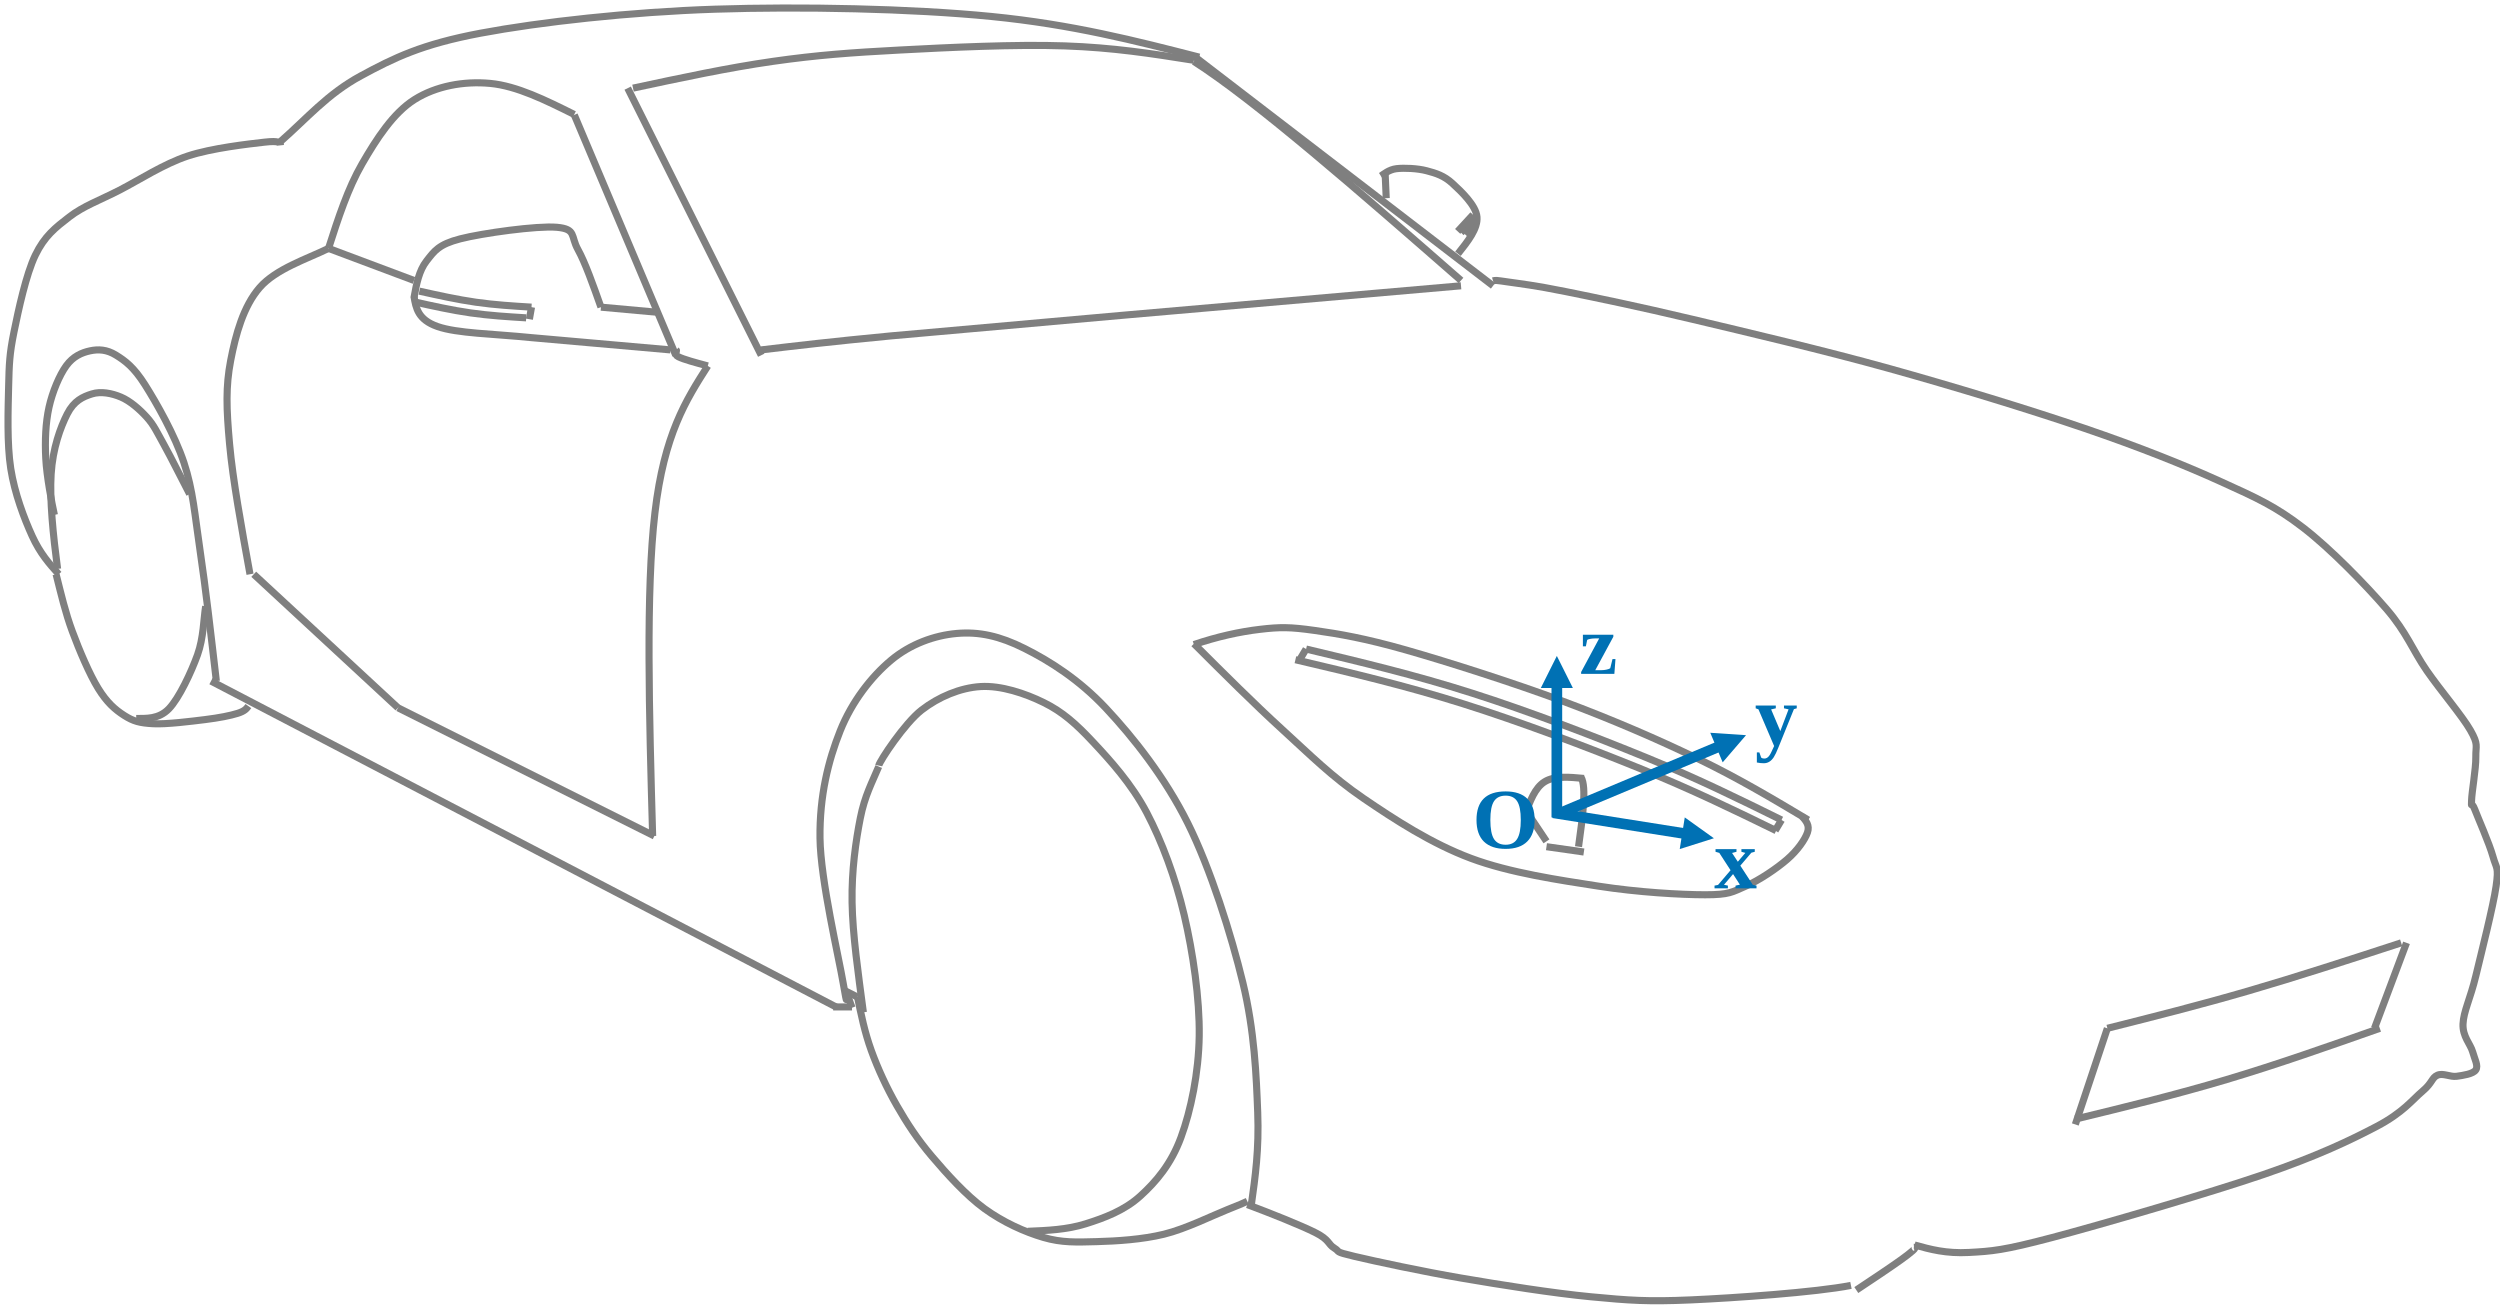
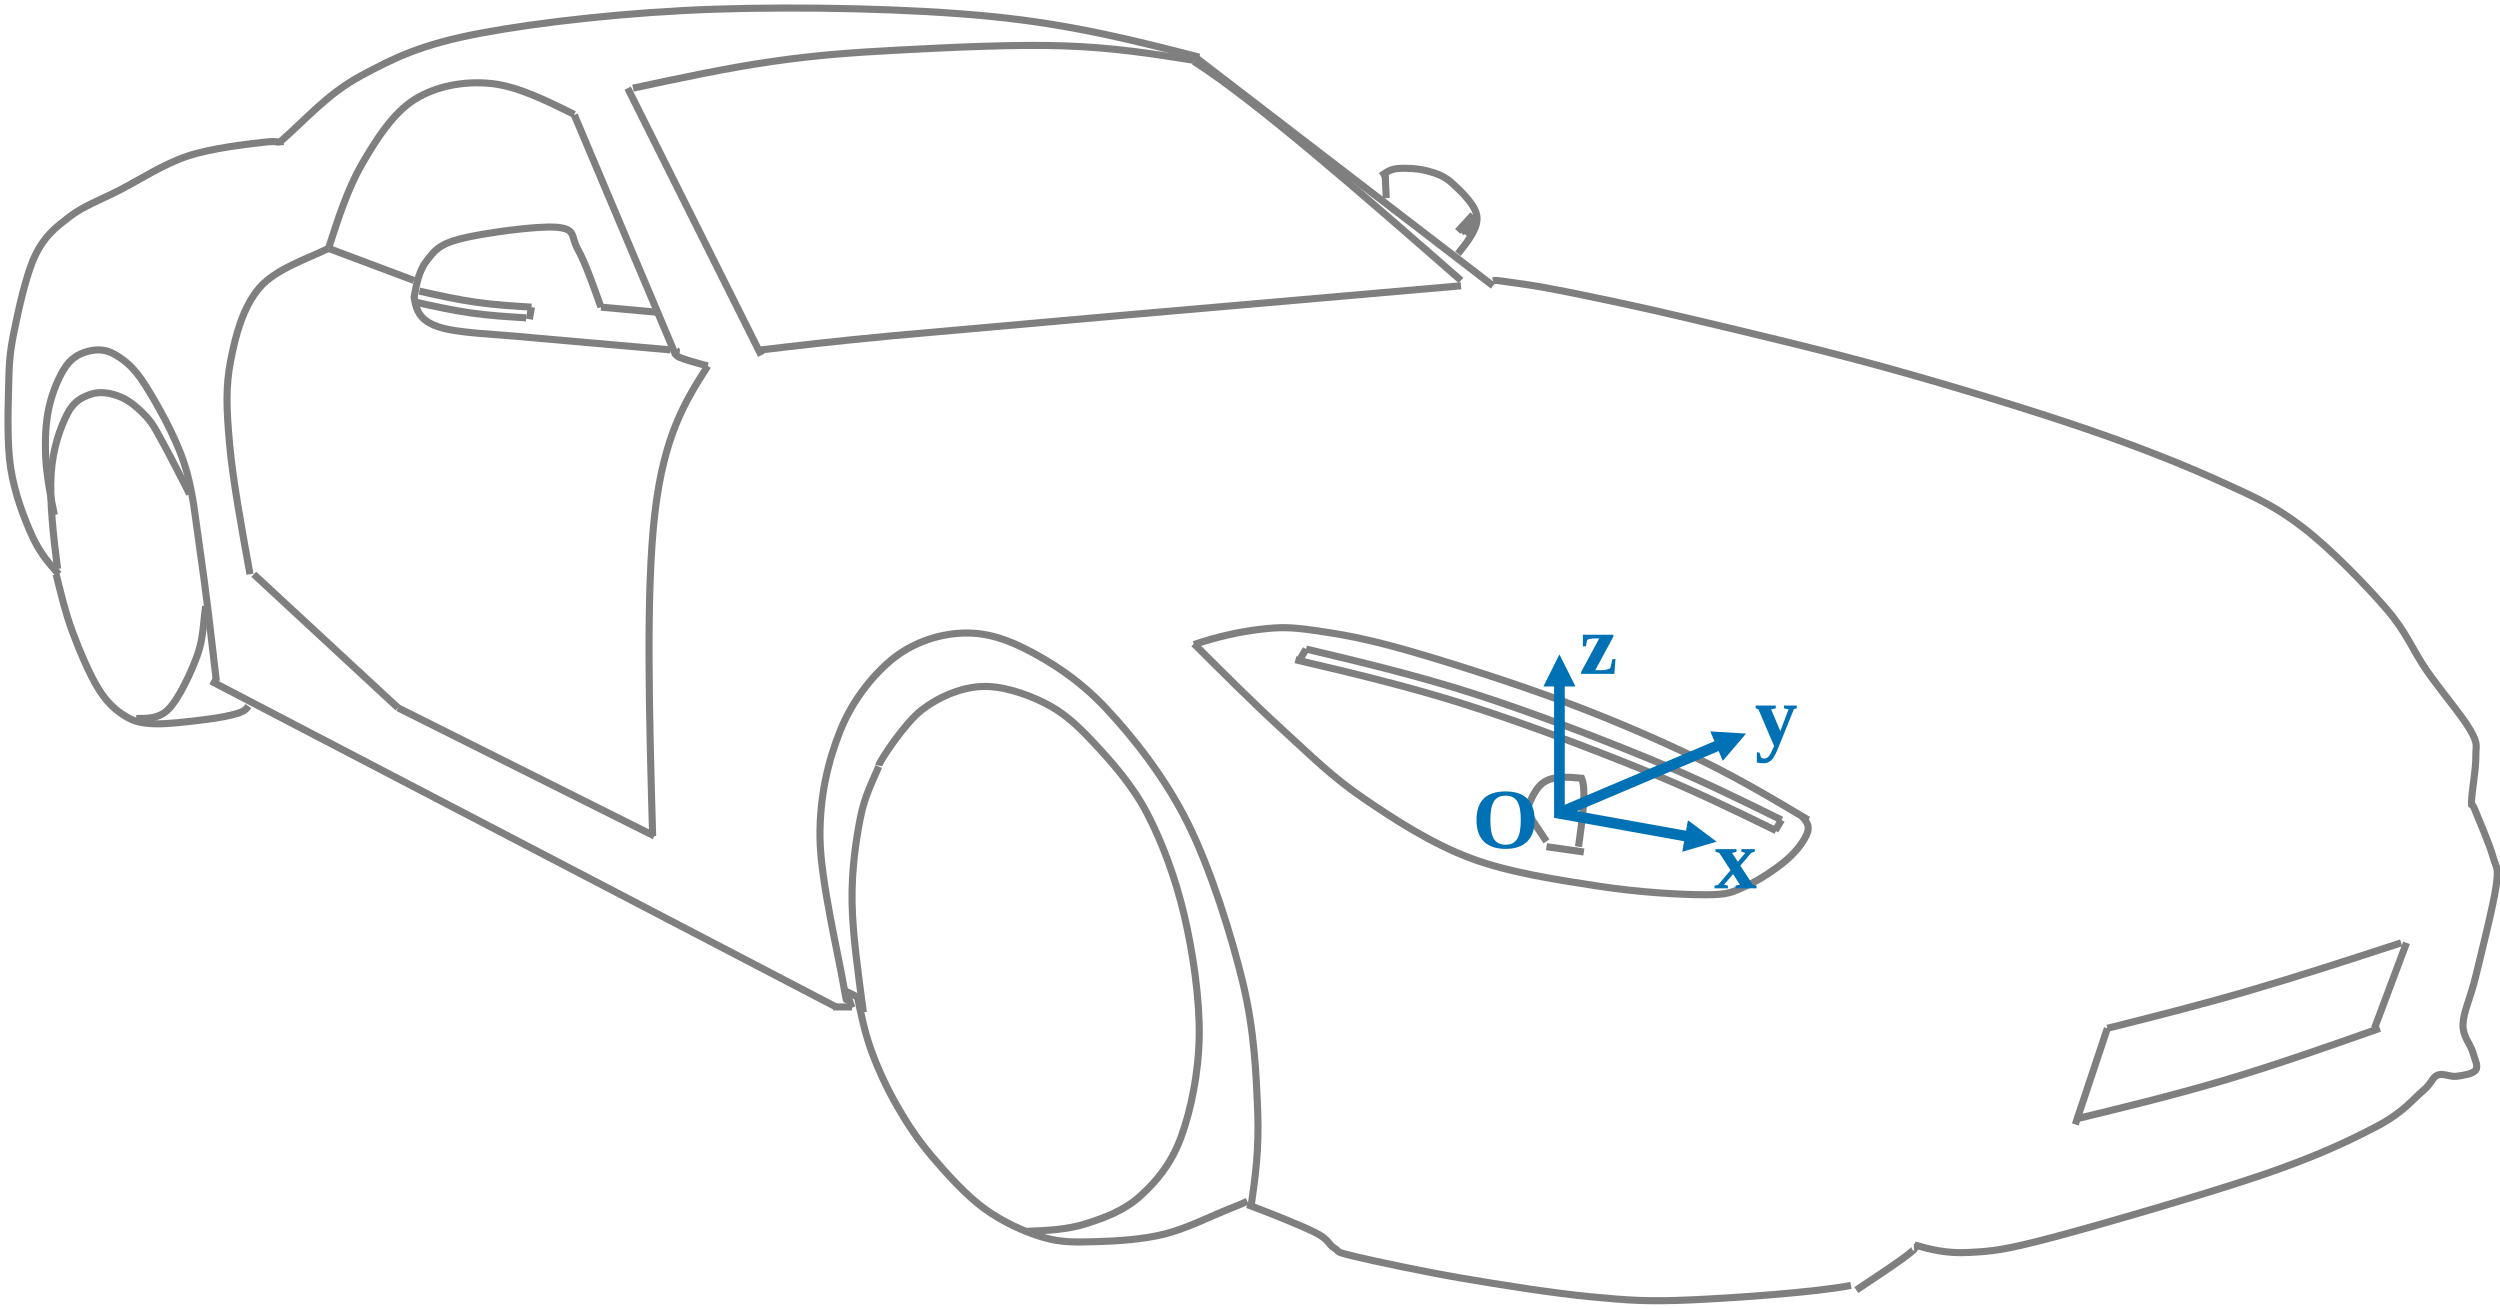
<svg xmlns="http://www.w3.org/2000/svg" width="100%" height="100%" viewBox="0 0 468 245" version="1.1" xml:space="preserve" style="fill-rule:evenodd;clip-rule:evenodd;stroke-miterlimit:8;">
  <g transform="matrix(1,0,0,1,-82,-116)">
    <g transform="matrix(-1,0,0,1,633,0)">
      <path d="M192.597,349.061C189.651,349.877 186.704,350.693 182.41,350.46C178.115,350.227 176.018,350.093 166.829,347.662C157.64,345.23 137.399,339.334 127.278,335.87C117.157,332.405 111.064,329.474 106.104,326.876C101.143,324.277 99.412,321.879 97.514,320.28C95.617,318.681 95.783,317.749 94.718,317.282C93.653,316.816 92.321,317.649 91.122,317.482C89.924,317.316 88.026,317.049 87.527,316.283C87.027,315.517 87.726,314.318 88.126,312.885C88.525,311.453 90.024,310.054 89.924,307.689C89.824,305.324 88.559,302.992 87.527,298.695C86.495,294.398 84.264,285.637 83.731,281.906C83.199,278.175 83.665,278.708 84.331,276.31C84.997,273.912 87.061,269.248 87.726,267.516C88.392,265.784 88.359,267.549 88.326,265.917C88.293,264.285 87.493,259.921 87.527,257.723C87.56,255.524 86.994,255.424 88.525,252.726C90.057,250.028 94.085,245.331 96.715,241.534C99.345,237.736 100.444,234.405 104.306,229.942C108.168,225.478 114.727,218.716 119.887,214.752C125.047,210.788 128.443,209.256 135.268,206.158C142.093,203.06 150.483,199.695 160.836,196.165C171.19,192.634 185.173,188.37 197.391,184.972C209.61,181.574 224.059,178.177 234.146,175.778C244.234,173.38 252.157,171.748 257.917,170.582C263.676,169.416 266.44,169.116 268.703,168.783C270.967,168.45 271.067,168.45 271.5,168.583" style="fill:none;stroke:rgb(127,127,127);stroke-width:1.33px;" />
      <path d="M317.5,341.5C313.164,343.116 307.504,345.378 304.79,346.736C302.076,348.093 302.44,348.901 301.215,349.645C299.991,350.388 301.414,350.259 297.442,351.196C293.47,352.133 284.765,354.008 277.384,355.268C270.003,356.529 260.305,358.08 253.156,358.759C246.006,359.438 242.597,359.696 234.488,359.341C226.379,358.985 211.021,357.919 204.5,356.626" style="fill:none;stroke:rgb(127,127,127);stroke-width:1.33px;" />
      <path d="M203.5,357.5C197.401,353.448 191.303,349.397 192.703,349.502" style="fill:none;stroke:rgb(127,127,127);stroke-width:1.33px;" />
      <path d="M390.5,302.5C389.817,305.864 389.133,309.228 387.9,312.641C386.667,316.055 385,319.667 383.1,322.981C381.2,326.295 379.233,329.311 376.5,332.526C373.767,335.74 370.167,339.751 366.7,342.269C363.233,344.788 359.2,346.611 355.7,347.638C352.2,348.665 349.467,348.533 345.7,348.434C341.933,348.334 337.167,348.036 333.1,347.042C329.033,346.047 323.9,343.495 321.3,342.468C318.7,341.441 318.1,341.159 317.5,340.877" style="fill:none;stroke:rgb(127,127,127);stroke-width:1.33px;" />
      <path d="M394.5,304.5L511.5,243.5" style="fill:none;stroke:rgb(127,127,127);stroke-width:1.33px;" />
      <g transform="matrix(1,0,0,-1,390.5,302.64)">
        <path d="M0,0L2.26,1.14" style="fill:none;stroke:rgb(127,127,127);stroke-width:1.33px;" />
      </g>
      <g transform="matrix(-1,-8.74228e-08,-8.74228e-08,1,395.03,304.5)">
        <path d="M0,0L3.53,0" style="fill:none;stroke:rgb(127,127,127);stroke-width:1.33px;" />
      </g>
      <g transform="matrix(1,0,0,-1,391.5,304.64)">
        <path d="M0,0L1.13,3.14" style="fill:none;stroke:rgb(127,127,127);stroke-width:1.33px;" />
      </g>
      <path d="M540.5,223.5C539.556,227.241 538.781,230.625 537.466,234.187C536.152,237.75 534.23,242.252 532.612,244.875C530.994,247.498 529.478,248.826 527.758,249.927C526.039,251.028 524.826,251.352 522.298,251.482C519.77,251.611 515.219,251.028 512.59,250.704C509.961,250.38 507.871,249.959 506.523,249.538C505.174,249.117 504.837,248.648 504.5,248.178" style="fill:none;stroke:rgb(127,127,127);stroke-width:1.33px;" />
      <path d="M540.006,223.5C541.752,221.553 543.498,219.605 544.995,216.31C546.491,213.015 548.254,208.388 548.986,203.728C549.717,199.067 549.484,192.61 549.385,188.349C549.285,184.088 549.218,182.257 548.387,178.163C547.555,174.069 546.125,167.378 544.396,163.783C542.667,160.188 540.638,158.624 538.01,156.593C535.383,154.563 532.323,153.498 528.632,151.6C524.94,149.703 520.384,146.707 515.861,145.209C511.338,143.711 504.387,142.946 501.493,142.613C498.6,142.28 498.55,142.746 498.5,143.212" style="fill:none;stroke:rgb(127,127,127);stroke-width:1.33px;" />
      <path d="M278.067,163.5C276.202,161.157 274.337,158.814 274.511,156.618C274.686,154.423 277.544,151.769 279.113,150.327C280.682,148.885 282.181,148.426 283.924,147.967C285.667,147.509 288.142,147.41 289.572,147.574C291.001,147.738 292.082,148.688 292.5,148.95" style="fill:none;stroke:rgb(127,127,127);stroke-width:1.33px;" />
      <path d="M358.61,346.5C354.948,346.35 351.286,346.2 347.775,345.1C344.263,344.001 340.518,342.601 337.541,339.902C334.565,337.202 331.756,333.903 329.917,328.904C328.077,323.905 326.606,316.84 326.506,309.909C326.405,302.977 327.676,294.279 329.315,287.314C330.953,280.349 333.495,273.517 336.337,268.118C339.18,262.72 343.16,258.354 346.37,254.922C349.58,251.489 352.088,249.256 355.6,247.523C359.111,245.79 363.626,244.291 367.438,244.524C371.251,244.757 375.297,246.457 378.474,248.923C381.651,251.389 386.316,258.437 386.5,259.32" style="fill:none;stroke:rgb(127,127,127);stroke-width:1.33px;" />
      <path d="M389.38,305.5C390.324,298.304 391.396,290.974 391.492,284.921C391.588,278.868 390.788,273.421 389.956,269.184C389.124,264.947 387.716,262.409 386.5,259.5" style="fill:none;stroke:rgb(127,127,127);stroke-width:1.33px;" />
      <path d="M316.746,341.5C316.019,336.335 315.291,331.169 315.556,324.249C315.82,317.328 316.151,309.004 318.333,299.977C320.516,290.95 324.385,278.647 328.65,270.088C332.916,261.53 338.835,254.074 343.927,248.625C349.02,243.175 354.542,239.732 359.204,237.392C363.867,235.051 367.735,234.216 371.902,234.583C376.068,234.951 380.566,236.556 384.203,239.598C387.84,242.64 391.511,247.288 393.726,252.837C395.942,258.387 397.595,265.007 397.496,272.897C397.397,280.787 393.958,295.23 393.131,300.178C392.304,305.126 392.536,302.585 392.536,302.585" style="fill:none;stroke:rgb(127,127,127);stroke-width:1.33px;" />
      <path d="M525.5,250.5C523.684,250.483 521.294,250.668 519.382,248.683C517.471,246.697 515.177,241.784 514.029,238.587C512.882,235.39 512.882,231.856 512.5,229.5" style="fill:none;stroke:rgb(127,127,127);stroke-width:1.33px;" />
      <path d="M510.5,243.5C511.511,234.742 512.521,225.984 513.532,219.17C514.542,212.356 514.846,207.802 516.563,202.617C518.281,197.432 521.717,191.416 523.839,188.059C525.962,184.702 527.579,183.539 529.296,182.475C531.014,181.411 532.598,181.345 534.147,181.677C535.697,182.01 537.314,182.708 538.594,184.469C539.874,186.231 541.187,189.355 541.827,192.247C542.467,195.139 542.602,198.463 542.434,201.82C542.265,205.177 541.305,210.179 540.817,212.389" style="fill:none;stroke:rgb(127,127,127);stroke-width:1.33px;" />
      <path d="M540.221,222.5C541.058,216.152 541.728,209.574 541.427,204.74C541.125,199.905 539.685,195.991 538.412,193.491C537.139,190.992 535.464,190.268 533.789,189.742C532.115,189.215 530.071,189.61 528.363,190.334C526.655,191.057 524.879,192.603 523.539,194.083C522.199,195.563 521.664,196.813 520.324,199.214C518.984,201.615 516.639,206.335 515.5,208.489" style="fill:none;stroke:rgb(127,127,127);stroke-width:1.33px;" />
      <path d="M428.5,272.5L476.5,248.5" style="fill:none;stroke:rgb(127,127,127);stroke-width:1.33px;" />
      <path d="M476.5,248.5L503.5,223.5" style="fill:none;stroke:rgb(127,127,127);stroke-width:1.33px;" />
      <path d="M504.197,223.5C505.807,214.654 507.418,205.807 508.022,199.14C508.626,192.472 508.76,188.379 507.82,183.494C506.881,178.608 505.438,173.327 502.385,169.828C499.331,166.329 493.577,164.497 489.5,162.5" style="fill:none;stroke:rgb(127,127,127);stroke-width:1.33px;" />
      <path d="M489.5,162.5C487.698,156.901 485.896,151.302 483.209,146.656C480.523,142.01 477.378,137.129 473.38,134.622C469.383,132.115 464.207,131.146 459.227,131.614C454.246,132.082 448.873,134.756 443.5,137.43" style="fill:none;stroke:rgb(127,127,127);stroke-width:1.33px;" />
      <path d="M424.5,182.5L443.5,137.5" style="fill:none;stroke:rgb(127,127,127);stroke-width:1.33px;" />
      <path d="M425.5,181.5L451.5,179.208C458.767,178.479 465.433,178.41 469.1,177.125C472.767,175.84 473.133,173.67 473.5,171.5" style="fill:none;stroke:rgb(127,127,127);stroke-width:1.33px;" />
      <path d="M438.5,173.5C439.975,169.336 441.449,165.171 442.826,162.679C444.202,160.187 443.088,158.875 446.758,158.547C450.429,158.22 460.785,159.662 464.848,160.712C468.912,161.761 469.699,163.007 471.141,164.843C472.582,166.68 473.041,169.204 473.5,171.729" style="fill:none;stroke:rgb(127,127,127);stroke-width:1.33px;" />
      <path d="M473.5,168.5L489.5,162.5" style="fill:none;stroke:rgb(127,127,127);stroke-width:1.33px;" />
      <path d="M277.5,168.5C296.7,151.717 315.9,134.933 327.5,127.5" style="fill:none;stroke:rgb(127,127,127);stroke-width:1.33px;" />
      <path d="M327.5,127.291C335.517,126.021 342.533,124.911 351.7,124.59C360.867,124.268 373.4,124.879 382.5,125.361C391.6,125.844 397.967,126.294 406.3,127.484C414.633,128.673 423.567,130.587 432.5,132.5" style="fill:none;stroke:rgb(127,127,127);stroke-width:1.33px;" />
      <path d="M408.5,182.5L433.5,132.5" style="fill:none;stroke:rgb(127,127,127);stroke-width:1.33px;" />
      <path d="M271.5,169.5L327.5,126.5" style="fill:none;stroke:rgb(127,127,127);stroke-width:1.33px;" />
      <path d="M498.5,142.5C493.605,138.223 489.713,133.589 483.465,130.207C477.217,126.825 472.072,124.288 461.013,122.207C449.954,120.125 433.048,118.239 417.111,117.719C401.174,117.198 380.492,117.589 365.391,119.085C350.289,120.581 338.394,123.638 326.5,126.695" style="fill:none;stroke:rgb(127,127,127);stroke-width:1.33px;" />
      <g transform="matrix(-1,-8.74228e-08,-8.74228e-08,1,291.7,148.5)">
        <path d="M0,0L0.2,4.6" style="fill:none;stroke:rgb(127,127,127);stroke-width:1.33px;" />
      </g>
      <path d="M451.5,173.5C454.95,173.288 458.4,173.077 461.9,172.577C465.4,172.077 468.95,171.289 472.5,170.5" style="fill:none;stroke:rgb(127,127,127);stroke-width:1.33px;" />
      <path d="M452.5,175.5C455.95,175.288 459.4,175.077 462.9,174.577C466.4,174.077 469.95,173.289 473.5,172.5" style="fill:none;stroke:rgb(127,127,127);stroke-width:1.33px;" />
      <path d="M278.122,159.318L275.249,156.198" style="fill:none;stroke:rgb(127,127,127);stroke-width:1.33px;" />
      <path d="M274.5,156.5L277.5,159.554" style="fill:none;stroke:rgb(127,127,127);stroke-width:1.33px;" />
      <path d="M212.5,269.5C218.955,265.642 225.411,261.784 233.064,258.079C240.718,254.374 249.303,250.669 258.42,247.27C267.538,243.871 280.016,239.894 287.769,237.685C295.522,235.475 300.38,234.659 304.939,234.014C309.498,233.368 311.362,233.368 315.122,233.81C318.882,234.251 323.108,235.169 327.5,236.665" style="fill:none;stroke:rgb(127,127,127);stroke-width:1.33px;" />
      <path d="M327.5,236.5C321.867,242.124 316.234,247.748 310.95,252.568C305.666,257.389 301.678,261.406 295.796,265.423C289.913,269.44 283.001,273.926 275.656,276.671C268.312,279.416 259.04,280.755 251.728,281.893C244.417,283.031 236.375,283.5 231.788,283.5C227.202,283.5 226.77,282.998 224.211,281.893C221.652,280.789 218.362,278.546 216.435,276.872C214.507,275.198 213.111,273.19 212.646,271.85C212.181,270.511 212.912,269.674 213.643,268.838" style="fill:none;stroke:rgb(127,127,127);stroke-width:1.33px;" />
      <path d="M428.826,272.5C429.471,249.571 430.117,226.642 428.396,211.975C426.675,197.308 422.587,190.904 418.5,184.5" style="fill:none;stroke:rgb(127,127,127);stroke-width:1.33px;" />
      <path d="M418.5,184.5C420.761,183.893 423.023,183.286 424.009,182.786C424.995,182.286 424.145,181.786 424.417,181.5" style="fill:none;stroke:rgb(127,127,127);stroke-width:1.33px;" />
      <path d="M427.5,174.5L438.5,173.5" style="fill:none;stroke:rgb(127,127,127);stroke-width:1.33px;" />
      <path d="M277.5,169.5L339.909,174.938L384.174,178.875C395.606,179.969 402.053,180.734 408.5,181.5" style="fill:none;stroke:rgb(127,127,127);stroke-width:1.33px;" />
      <path d="M451.5,173.5L451.9,175.755" style="fill:none;stroke:rgb(127,127,127);stroke-width:1.33px;" />
      <path d="M276.76,159.853L275.037,157.981" style="fill:none;stroke:rgb(127,127,127);stroke-width:1.33px;" />
      <path d="M218.5,271.5C226.403,267.643 234.305,263.785 244.071,259.827C253.836,255.869 266.352,251.139 277.091,247.752C287.829,244.364 298.164,241.932 308.5,239.5" style="fill:none;stroke:rgb(127,127,127);stroke-width:1.33px;" />
      <path d="M217.5,269.5C225.315,265.643 233.13,261.785 242.786,257.827C252.443,253.869 264.821,249.139 275.44,245.752C286.059,242.364 296.279,239.932 306.5,237.5" style="fill:none;stroke:rgb(127,127,127);stroke-width:1.33px;" />
      <path d="M307.688,239.491L306.5,237.5" style="fill:none;stroke:rgb(127,127,127);stroke-width:1.33px;" />
      <path d="M218.688,271.491L217.5,269.5" style="fill:none;stroke:rgb(127,127,127);stroke-width:1.33px;" />
      <path d="M255.5,274.5C254.728,268.922 253.956,263.343 255.025,261.5" style="fill:none;stroke:rgb(127,127,127);stroke-width:1.33px;" />
      <path d="M254.5,275.5L261.5,274.5" style="fill:none;stroke:rgb(127,127,127);stroke-width:1.33px;" />
      <path d="M261.5,273.5L265.5,267.5" style="fill:none;stroke:rgb(127,127,127);stroke-width:1.33px;" />
      <path d="M265.5,268.5C264.583,265.984 263.667,263.467 261.833,262.337C260,261.207 257.25,261.464 254.5,261.721" style="fill:none;stroke:rgb(127,127,127);stroke-width:1.33px;" />
      <path d="M162.5,326.5L156.5,308.5" style="fill:none;stroke:rgb(127,127,127);stroke-width:1.33px;" />
      <path d="M106.5,308.5L100.5,292.5" style="fill:none;stroke:rgb(127,127,127);stroke-width:1.33px;" />
      <path d="M101.5,292.5C111.217,295.667 120.933,298.833 130.1,301.5C139.267,304.167 147.883,306.333 156.5,308.5" style="fill:none;stroke:rgb(127,127,127);stroke-width:1.33px;" />
      <path d="M105.5,308.5C115.1,311.883 124.701,315.267 134.201,318.1C143.701,320.933 153.1,323.217 162.5,325.5" style="fill:none;stroke:rgb(127,127,127);stroke-width:1.33px;" />
    </g>
    <g id="Coordinate-system" transform="matrix(1,0,0,1,-457.443,-80.8173)">
-       <g id="double-arrow-blue" transform="matrix(3.08127e-17,-0.0509996,1,-4.58879e-17,354.005,370.548)">
-         <g transform="matrix(-8.9977e-16,1,-19.608,6.04175e-16,3406.52,185.437)">
-           <path d="M288.443,128.795L291.443,122.795L294.443,128.795L288.443,128.795Z" style="fill:rgb(0,113,180);" />
-           <path d="M291.443,153.023L291.443,127.595" style="fill:none;stroke:rgb(0,113,180);stroke-width:2px;stroke-linejoin:round;stroke-miterlimit:1.5;" />
+       <g id="arrow-blue" transform="matrix(-0.843561,2.22346e-21,-2.24993e-21,1,1642.51,-184.64)">
+         <g transform="matrix(-1.18545,2.6358e-21,-2.66718e-21,1,1307.63,381.458)">
+           <path d="M320.163,136.913L326.858,137.33L322.507,142.436L320.163,136.913Z" style="fill:rgb(0,113,180);" />
+           <path d="M291.925,152.159C291.925,152.159 313.043,143.194 322.44,139.205" style="fill:none;stroke:rgb(0,113,180);stroke-width:2px;stroke-linejoin:round;stroke-miterlimit:1.5;" />
        </g>
      </g>
-       <g id="double-arrow-blue1" transform="matrix(0.0479239,-0.0174429,0.34202,0.939693,649.095,-92.072)">
-         <g transform="matrix(18.4255,0.34202,-6.70633,0.939693,-3957.78,233.964)">
-           <path d="M320.165,137.176L326.858,137.623L322.485,142.71L320.165,137.176Z" style="fill:rgb(0,113,180);" />
-           <path d="M292.213,152.149C292.213,152.149 313.09,143.396 322.431,139.479" style="fill:none;stroke:rgb(0,113,180);stroke-width:2px;stroke-linejoin:round;stroke-miterlimit:1.5;" />
+       <g id="arrow-blue1" transform="matrix(-0.843561,2.22346e-21,-2.24993e-21,1,1642.51,-184.64)">
+         <g transform="matrix(-1.18545,2.6358e-21,-2.66718e-21,1,1307.63,381.458)">
+           <path d="M288.925,128.5L291.925,122.5L294.925,128.5L288.925,128.5Z" style="fill:rgb(0,113,180);" />
+           <path d="M291.925,153.129L291.925,127.3" style="fill:none;stroke:rgb(0,113,180);stroke-width:2px;stroke-linejoin:round;stroke-miterlimit:1.5;" />
        </g>
      </g>
-       <g id="double-arrow-blue2" transform="matrix(0.0508135,0.00435279,-0.0853495,0.996351,850.925,-127.637)">
-         <g transform="matrix(19.5365,-0.0853495,1.67353,0.996351,-5542.27,349.855)">
-           <path d="M315.386,153.02L320.842,156.923L314.446,158.945L315.386,153.02Z" style="fill:rgb(0,113,180);" />
-           <path d="M290.758,152.149C290.758,152.149 307.627,154.826 316.101,156.171" style="fill:none;stroke:rgb(0,113,180);stroke-width:2px;stroke-linejoin:round;stroke-miterlimit:1.5;" />
+       <g id="arrow-blue2" transform="matrix(-0.843561,2.22346e-21,-2.24993e-21,1,1642.51,-184.64)">
+         <g transform="matrix(-1.18545,2.6358e-21,-2.66718e-21,1,1307.63,381.458)">
+           <path d="M315.98,153.545L321.354,157.56L314.917,159.45L315.98,153.545Z" style="fill:rgb(0,113,180);" />
+           <path d="M291.339,152.159C291.339,152.159 308.177,155.189 316.63,156.71" style="fill:none;stroke:rgb(0,113,180);stroke-width:2px;stroke-linejoin:round;stroke-miterlimit:1.5;" />
        </g>
      </g>
      <g transform="matrix(1,0,0,1,867.951,336.243)">
-         <g transform="matrix(16,0,0,16,8,0)">
-                 </g>
        <text x="0px" y="0px" style="font-family:'TimesNewRomanPS-BoldMT', 'Times New Roman';font-weight:700;font-size:16px;fill:rgb(0,113,180);">y</text>
      </g>
      <g transform="matrix(1.11514,0,0,1.11514,835.116,322.97)">
-         <g transform="matrix(14.348,0,0,14.348,6.36831,0)">
-                 </g>
        <text x="0px" y="0px" style="font-family:'TimesNewRomanPS-BoldMT', 'Times New Roman';font-weight:700;font-size:14.348px;fill:rgb(0,113,180);">z</text>
      </g>
      <g transform="matrix(1,0,0,1,860.341,363.117)">
-         <g transform="matrix(16,0,0,16,8,0)">
-                 </g>
        <text x="0px" y="0px" style="font-family:'TimesNewRomanPS-BoldMT', 'Times New Roman';font-weight:700;font-size:16px;fill:rgb(0,113,180);">x</text>
      </g>
      <g transform="matrix(1.12889,0,0,1.12889,815.068,355.57)">
        <text x="0px" y="0px" style="font-family:'TimesNewRomanPS-BoldMT', 'Times New Roman';font-weight:700;font-size:14.173px;fill:rgb(0,113,180);">O</text>
      </g>
    </g>
  </g>
</svg>
